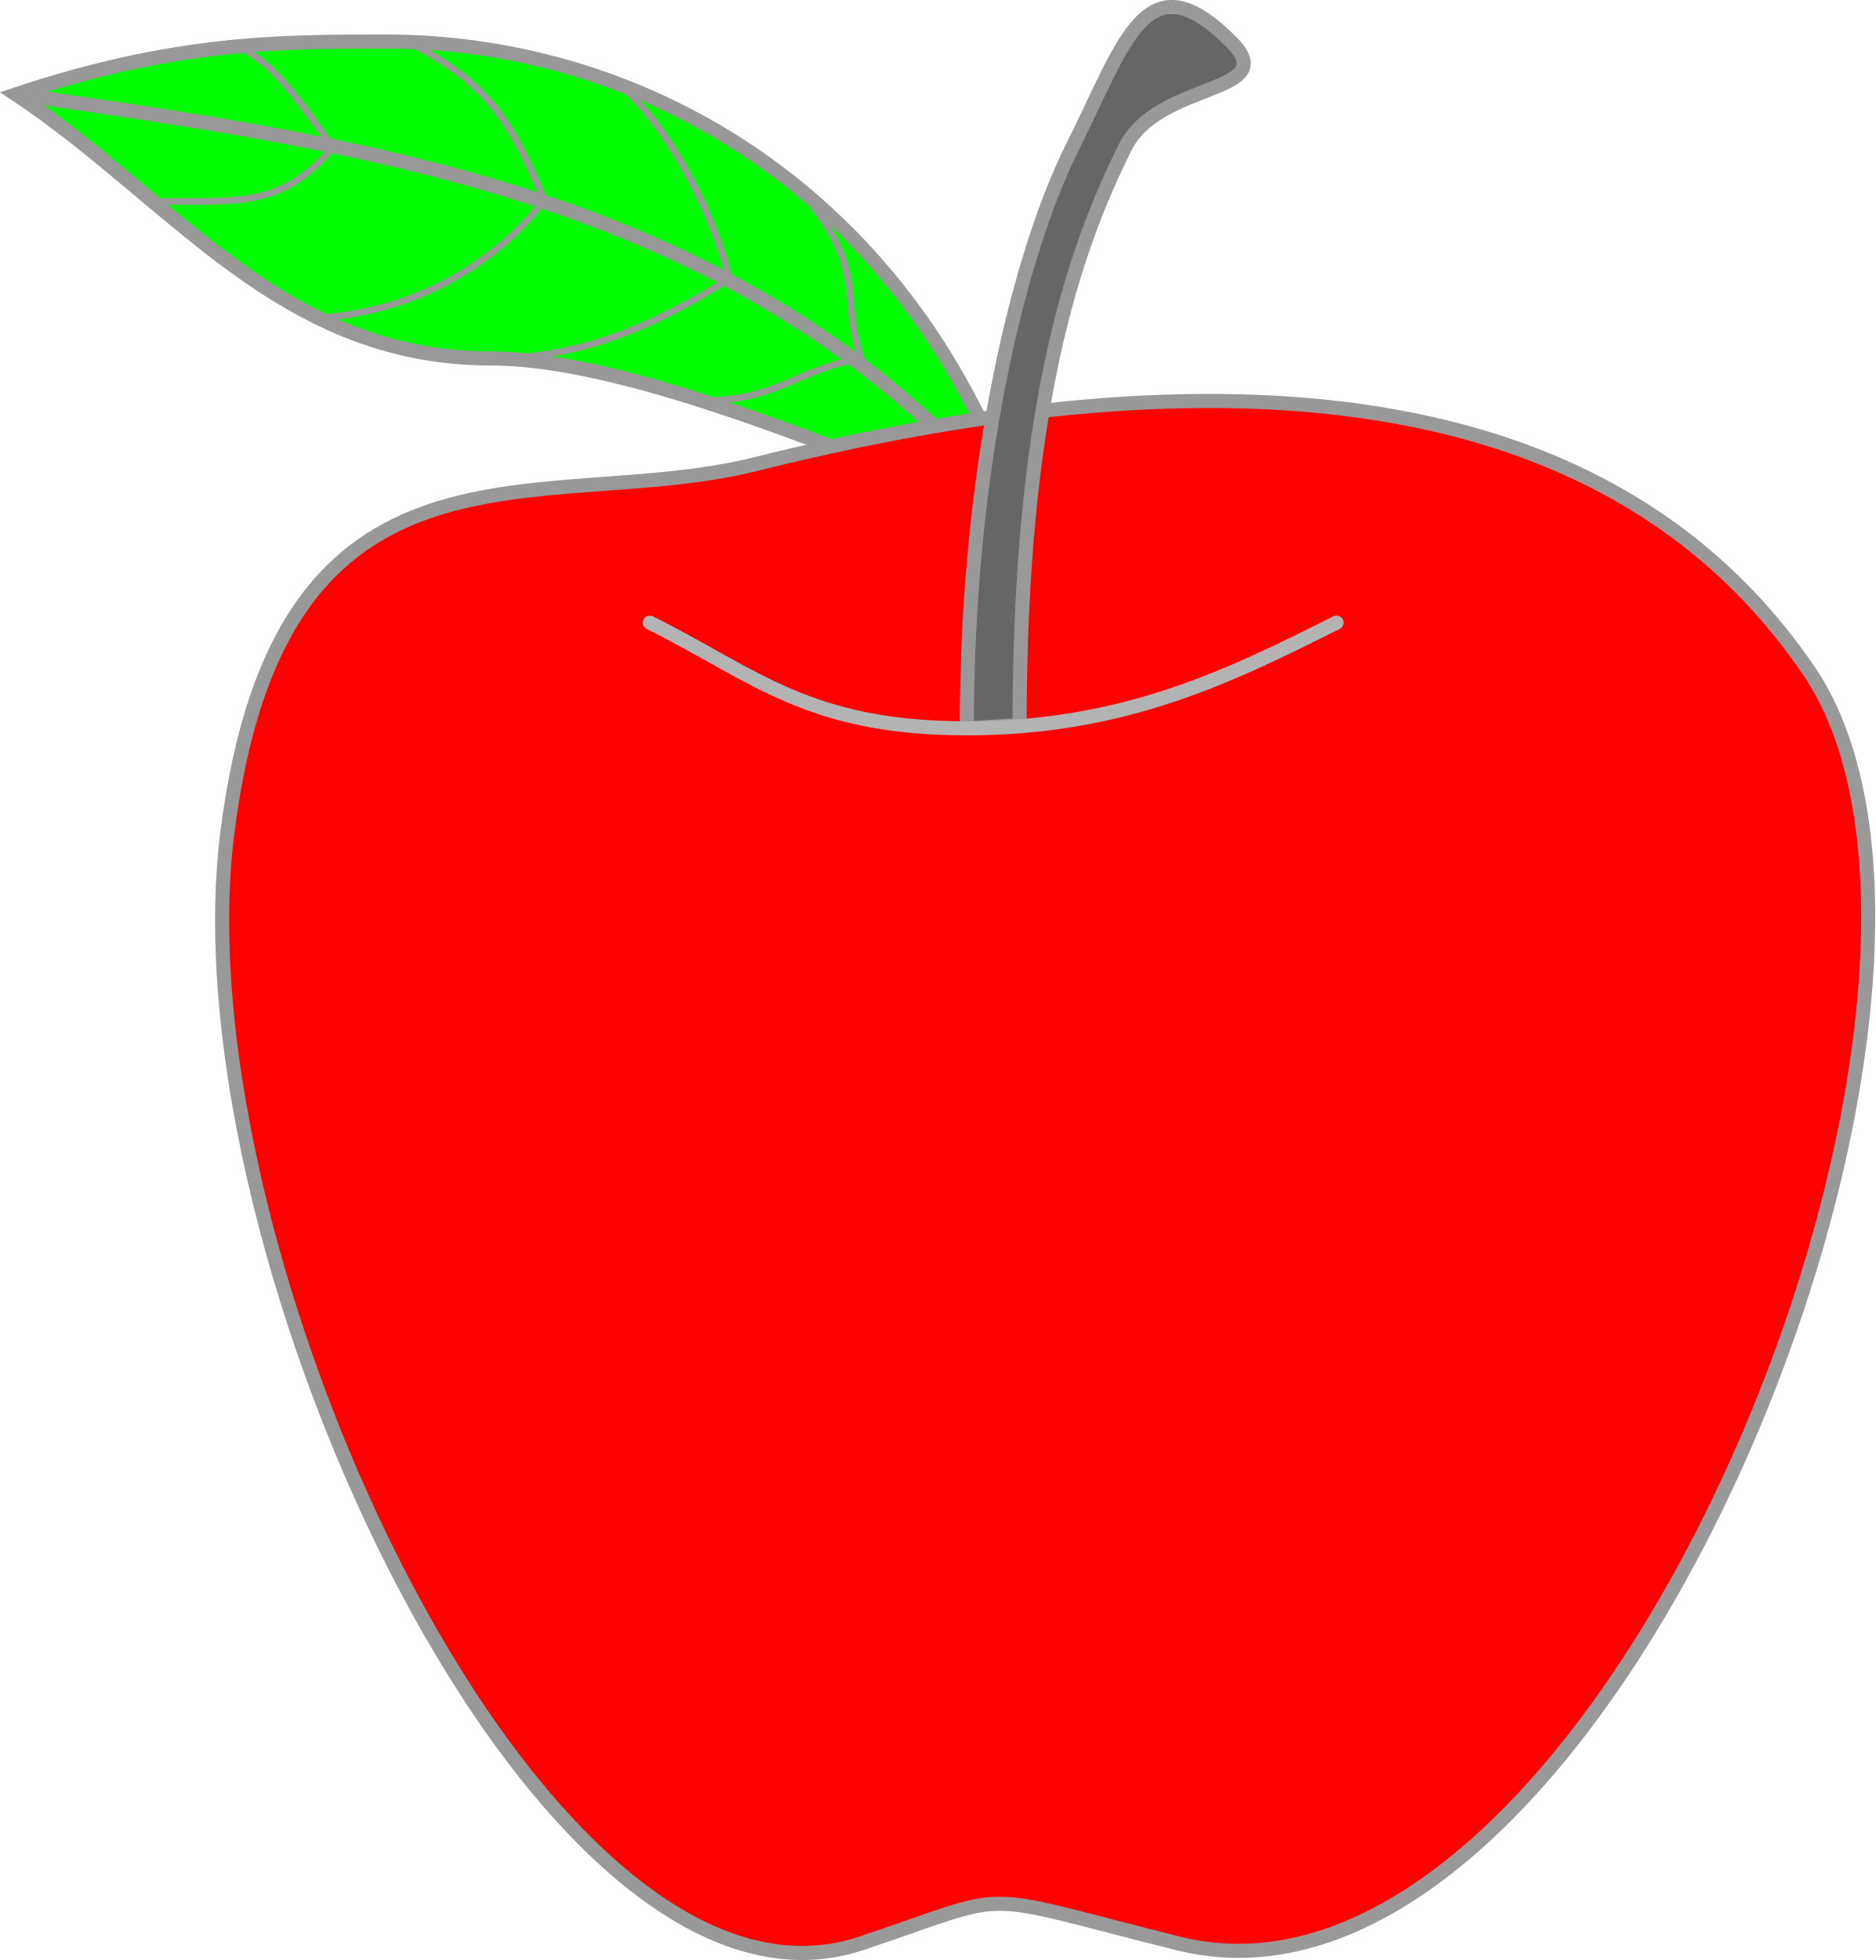
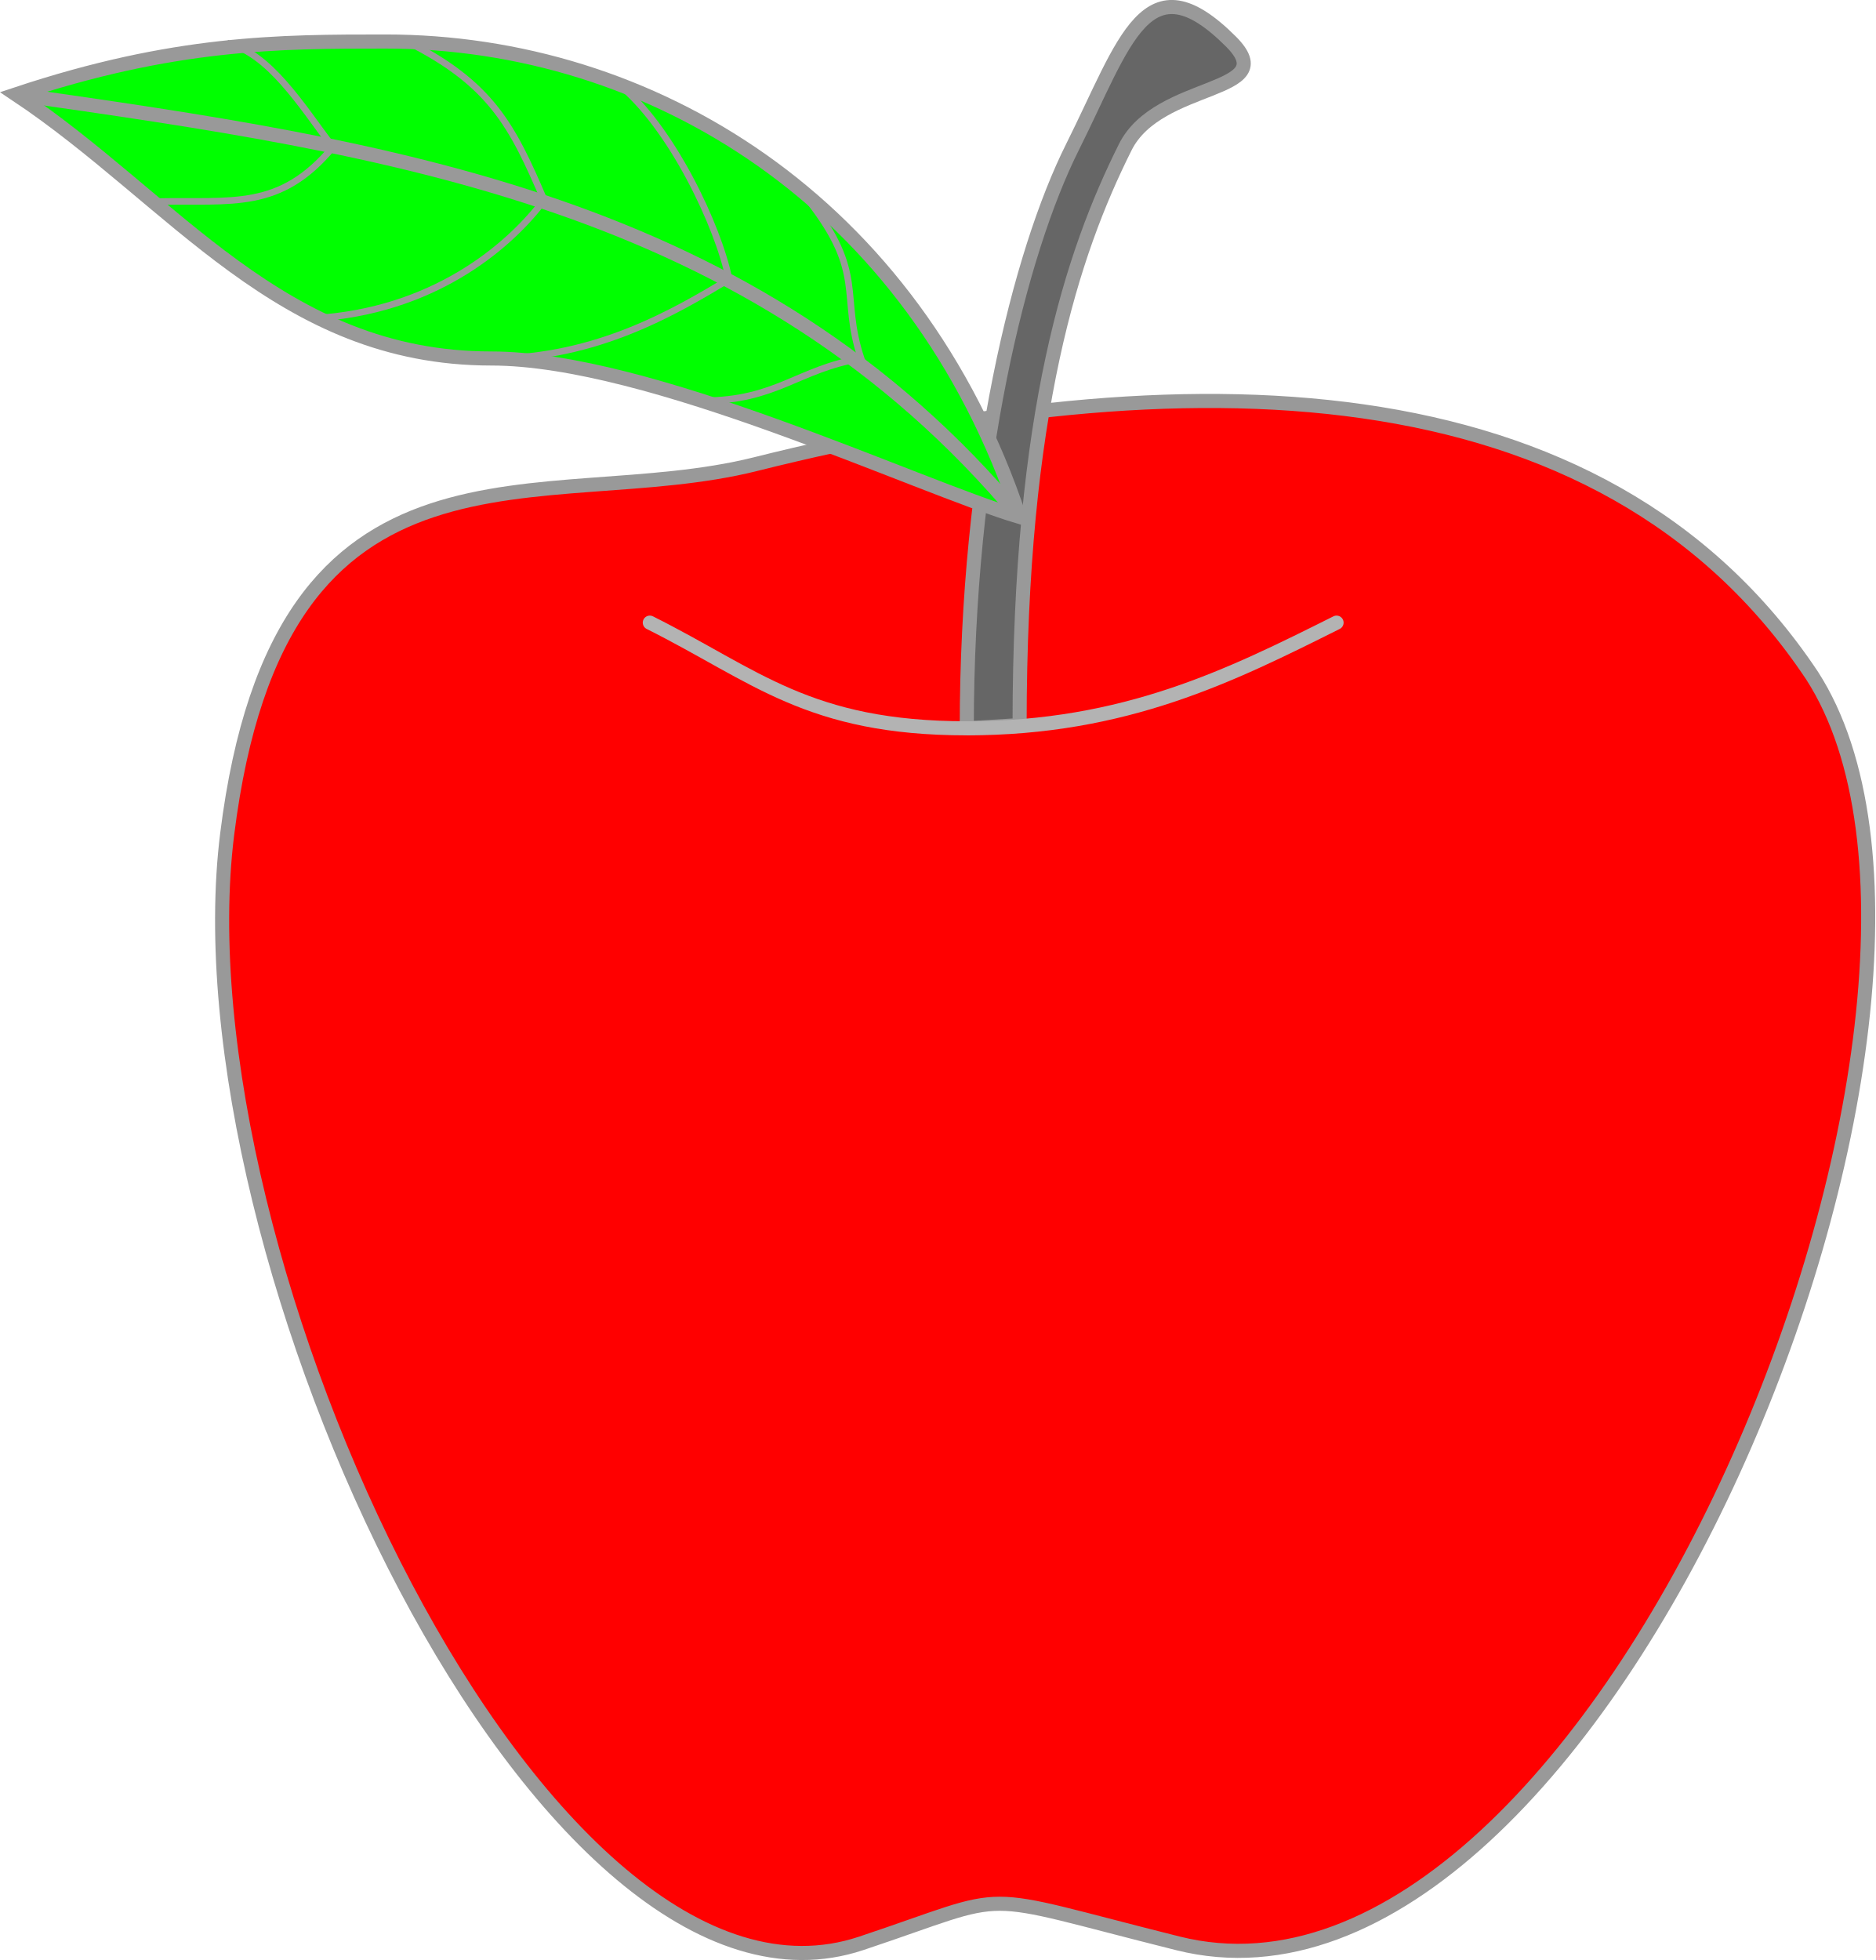
<svg xmlns="http://www.w3.org/2000/svg" version="1.1" width="177.495" id="svg1" height="185.501">
+   <defs id="defs46" />
+   <g transform="translate(-14.24604,-11.37082)" id="body">
+     <path d="m 85.75,55.3 c -20,5 -45,-5 -50,35 -5,40 30,115 60,105 15,-5 10,-5 30,0 40,10 80,-89 60,-120 -20,-30 -60,-30 -100,-20 z" id="path825" style="fill:#ff0000;stroke:#999999;stroke-width:1pt" />
+     <path d="m 110.75,80 -5,0.3 c 0,-25 5,-45 10,-55 5,-10 7,-18 15,-10 5,5 -6.85,3.68 -10,10 -5,10 -10,25 -10,54.7 z" id="path841" style="fill:#666666;stroke:#999999;stroke-width:1pt;stroke-linejoin:bevel" />
+     <path d="m 140.75,70.3 c -10,5 -20,10 -35,10 -15,0 -20,-5 -30,-10" id="path854" style="fill:none;fill-rule:evenodd;stroke:#b3b3b3;stroke-width:1pt;stroke-linecap:round;stroke-linejoin:round" />
+   </g>
  <g transform="translate(-33.49604,-31.07082)" id="leaved">
    <path style="fill:#00ff00;stroke:#999999;stroke-width:1pt" id="path842" d="M 130,80 C 120,50 95,35 70,35 c -10,0 -20,0 -35,5 15,10 25,25 45,25 15,0 40,12 50,15 z" />
    <path style="fill:none;fill-opacity:0.75;stroke:#999999;stroke-width:1pt" id="path847" d="m 35,40 c 35,5 70,10 95,40" />
    <path style="fill:none;fill-opacity:0.75;stroke:#999999;stroke-width:0.625" id="path857" d="m 55,35.15 c 4,1 7,5.85 10,9.85 -5,6 -9.5,5 -16.7,5.15" />
    <path style="fill:none;fill-opacity:0.75;stroke:#999999;stroke-width:0.625" id="path858" d="m 72,35 c 8,4 10,8 13,15 -3,4 -9.75,10.125 -20.75,11.125" />
    <path style="fill:none;fill-opacity:0.75;stroke:#999999;stroke-width:0.625" id="path859" d="m 92,39 c 5,4 9.5,13.5 10.5,18.5 C 97.5,60.5 90,65 80,65" />
    <path style="fill:none;fill-opacity:0.75;stroke:#999999;stroke-width:0.625" id="path862" d="m 110,50 c 5.5,7 3,9 5,15 -6,1 -8,4 -15,4" />
  </g>
-   <g transform="translate(-14.24604,-11.37082)" id="body">
-     <path d="m 85.75,55.3 c -20,5 -45,-5 -50,35 -5,40 30,115 60,105 15,-5 10,-5 30,0 40,10 80,-89 60,-120 -20,-30 -60,-30 -100,-20 z" id="path825" style="fill:#ff0000;stroke:#999999;stroke-width:1pt" />
-     <path d="m 110.75,80 -5,0.3 c 0,-25 5,-45 10,-55 5,-10 7,-18 15,-10 5,5 -6.85,3.68 -10,10 -5,10 -10,25 -10,54.7 z" id="path841" style="fill:#666666;stroke:#999999;stroke-width:1pt;stroke-linejoin:bevel" />
-     <path d="m 140.75,70.3 c -10,5 -20,10 -35,10 -15,0 -20,-5 -30,-10" id="path854" style="fill:none;fill-opacity:1;fill-rule:evenodd;stroke:#b3b3b3;stroke-width:1pt;stroke-linecap:round;stroke-linejoin:round;stroke-opacity:1" />
-   </g>
</svg>
